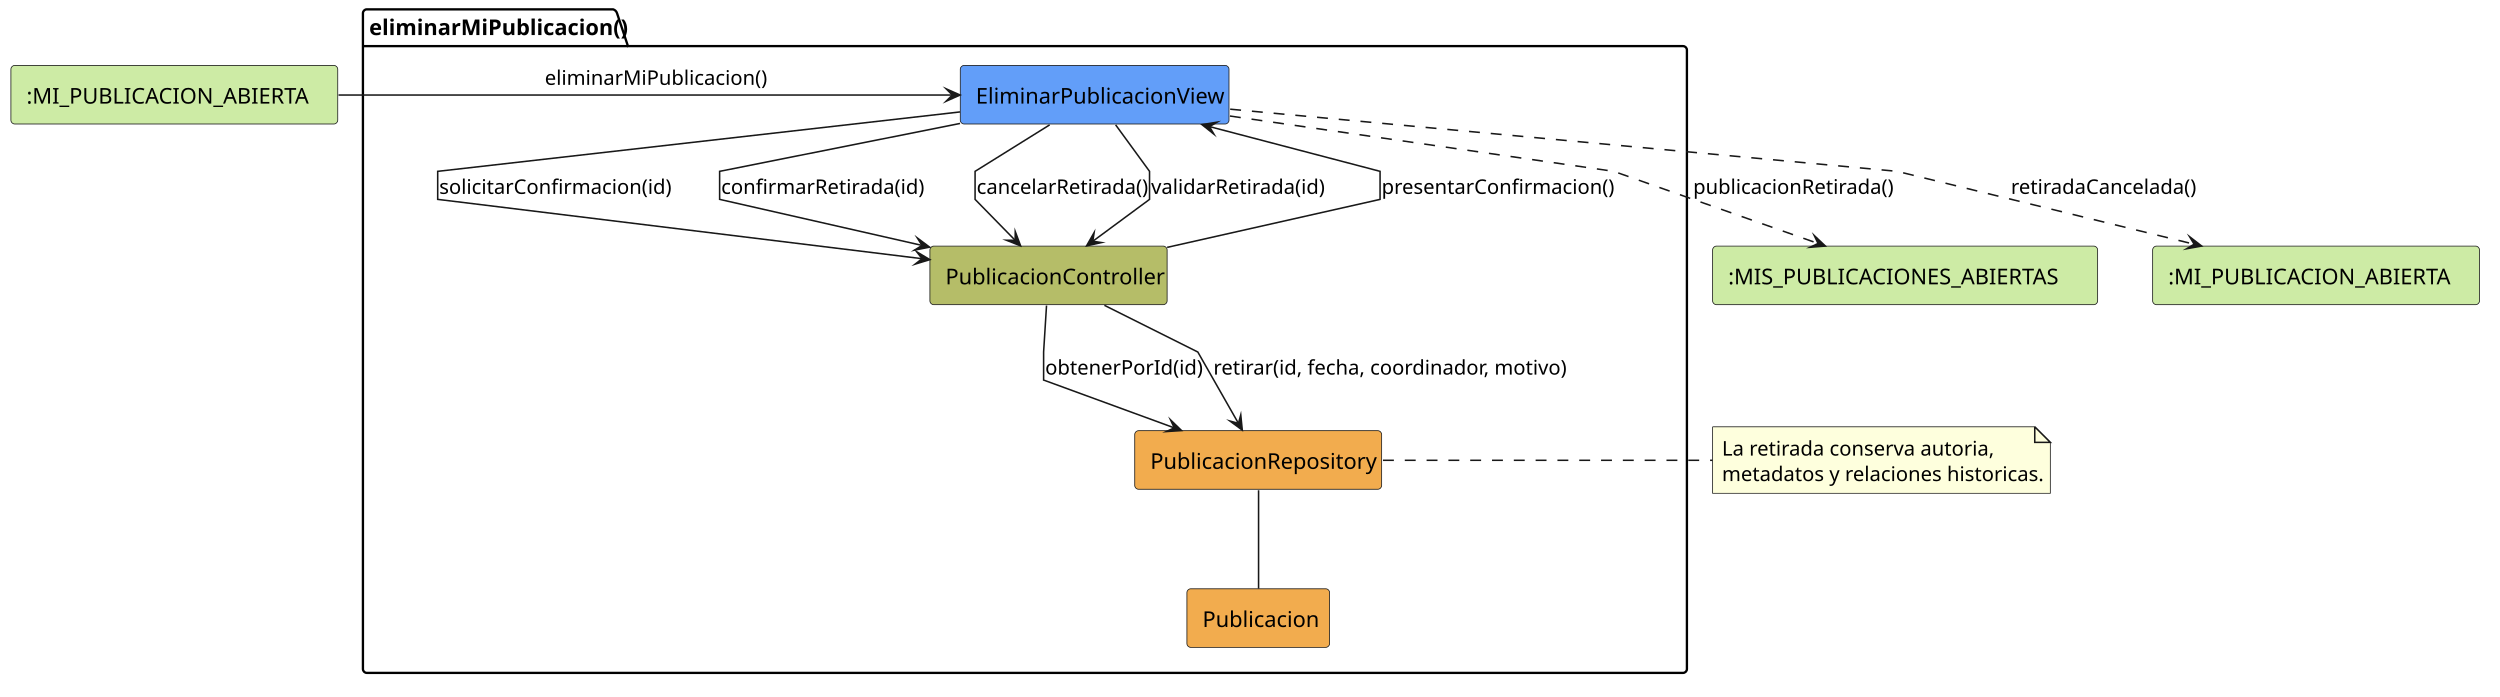
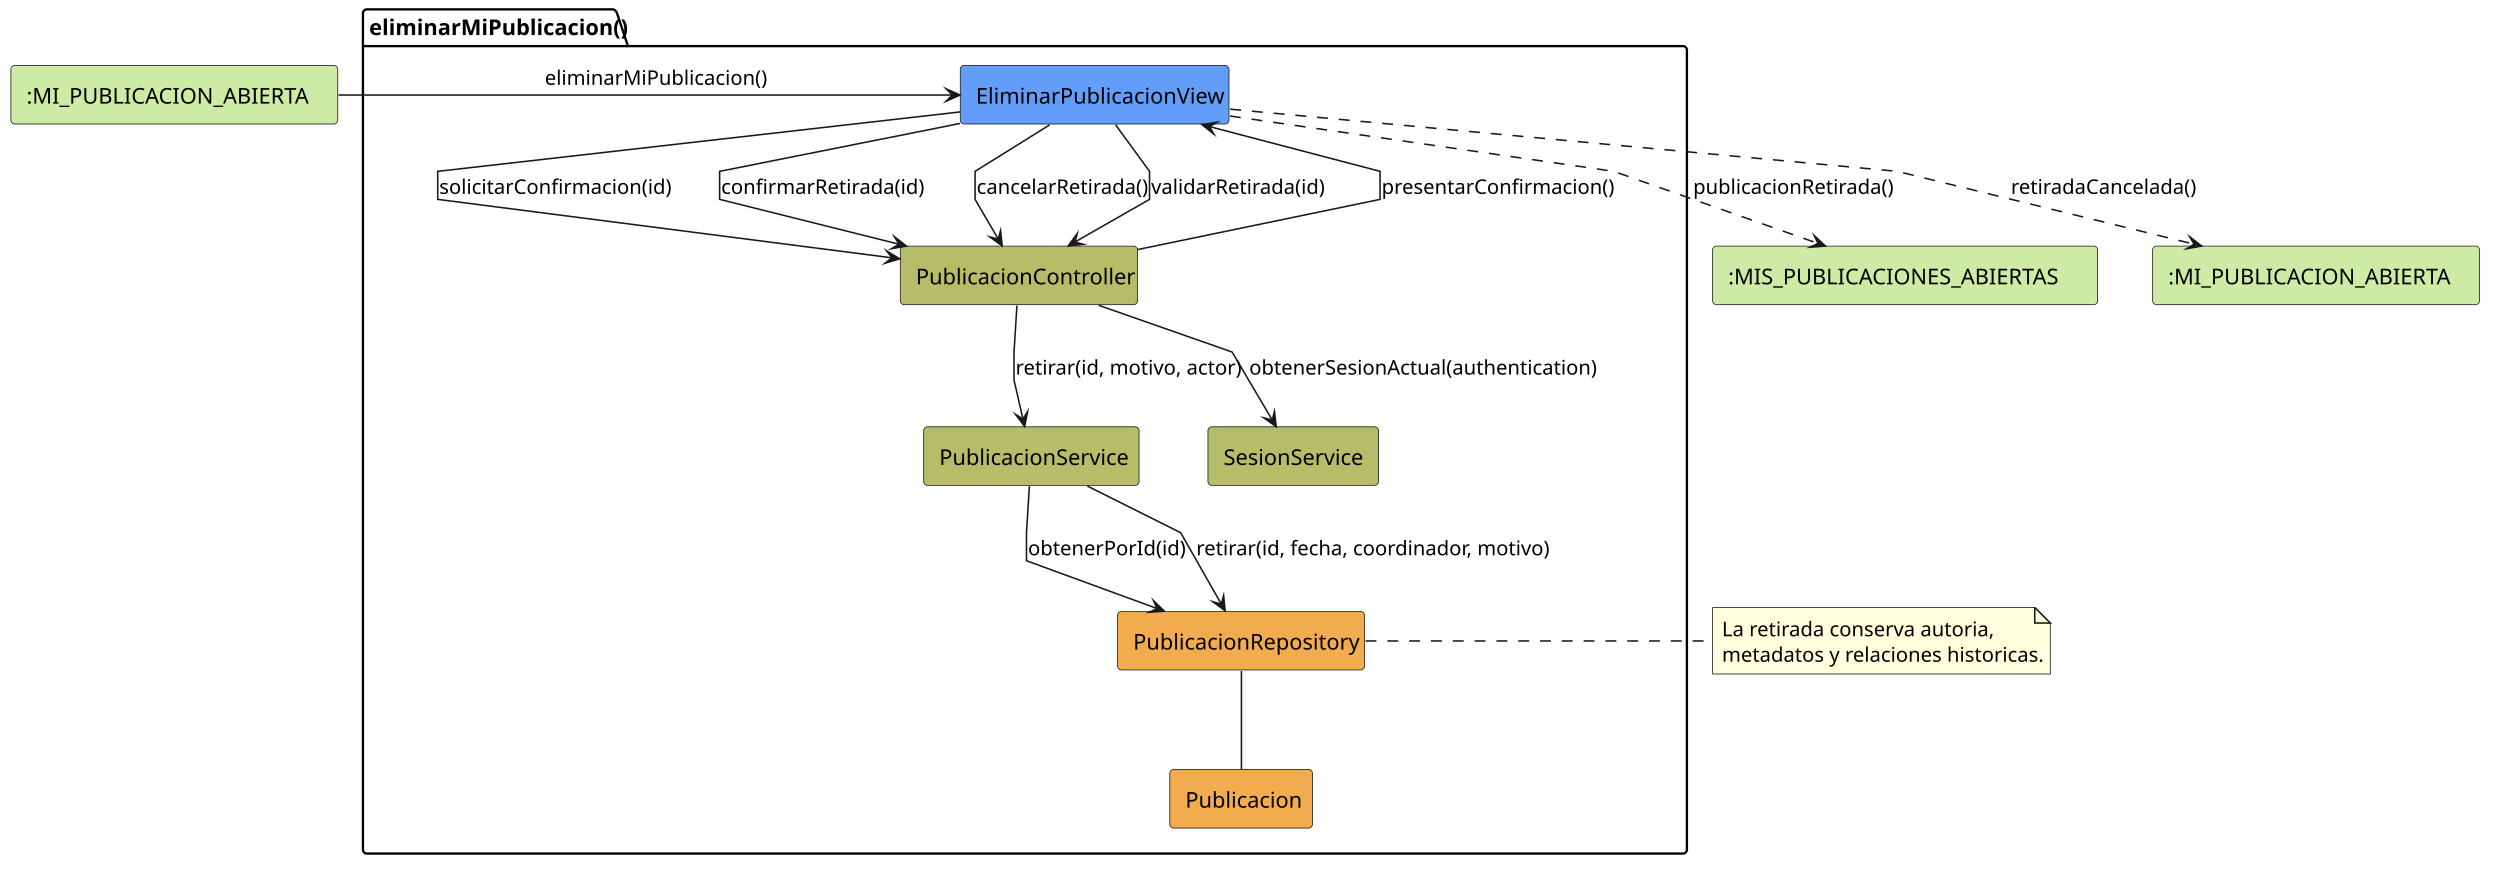
- <svg xmlns="http://www.w3.org/2000/svg" contentStyleType="text/css" data-diagram-type="DESCRIPTION" height="447px" preserveAspectRatio="none" style="width:1605px;height:447px;background:#FFFFFF;" version="1.1" viewBox="0 0 1605 447" width="1605px" zoomAndPan="magnify">
+ <svg xmlns="http://www.w3.org/2000/svg" contentStyleType="text/css" data-diagram-type="DESCRIPTION" height="563px" preserveAspectRatio="none" style="width:1605px;height:563px;background:#FFFFFF;" version="1.1" viewBox="0 0 1605 563" width="1605px" zoomAndPan="magnify">
  <defs />
  <g>
    <g class="cluster" data-qualified-name="eliminarMiPublicacion" data-source-line="4" id="ent0002">
-       <path d="M235.5,6 L393.638,6 A3.75,3.75 0 0 1 396.138,8.5 L403.138,29.609 L1080.5,29.609 A2.5,2.5 0 0 1 1083,32.109 L1083,429.5 A2.5,2.5 0 0 1 1080.5,432 L235.5,432 A2.5,2.5 0 0 1 233,429.5 L233,8.5 A2.5,2.5 0 0 1 235.5,6" fill="none" style="stroke:#000000;stroke-width:1.5;" />
+       <path d="M235.5,6 L393.638,6 A3.75,3.75 0 0 1 396.138,8.5 L403.138,29.609 L1080.5,29.609 A2.5,2.5 0 0 1 1083,32.109 L1083,545.5 A2.5,2.5 0 0 1 1080.5,548 L235.5,548 A2.5,2.5 0 0 1 233,545.5 L233,8.5 A2.5,2.5 0 0 1 235.5,6" fill="none" style="stroke:#000000;stroke-width:1.5;" />
      <line style="stroke:#000000;stroke-width:1.5;" x1="233" x2="403.138" y1="29.609" y2="29.609" />
      <text fill="#000000" font-family="sans-serif" font-size="14" font-weight="700" lengthAdjust="spacing" textLength="157.138" x="237" y="22.533">eliminarMiPublicacion()</text>
    </g>
    <g class="entity" data-qualified-name="eliminarMiPublicacion.EliminarPublicacionView" data-source-line="5" id="ent0003">
      <rect fill="#629EF9" height="37.609" rx="2.5" ry="2.5" style="stroke:#181818;stroke-width:0.5;" width="172.51" x="616.5" y="42" />
      <text fill="#000000" font-family="sans-serif" font-size="14" lengthAdjust="spacing" textLength="152.51" x="626.5" y="66.533">EliminarPublicacionView</text>
    </g>
    <g class="entity" data-qualified-name="eliminarMiPublicacion.PublicacionController" data-source-line="6" id="ent0004">
-       <rect fill="#B5BD68" height="37.609" rx="2.5" ry="2.5" style="stroke:#181818;stroke-width:0.5;" width="152.289" x="597" y="158" />
-       <text fill="#000000" font-family="sans-serif" font-size="14" lengthAdjust="spacing" textLength="132.289" x="607" y="182.533">PublicacionController</text>
+       <rect fill="#B5BD68" height="37.609" rx="2.5" ry="2.5" style="stroke:#181818;stroke-width:0.5;" width="152.289" x="578" y="158" />
+       <text fill="#000000" font-family="sans-serif" font-size="14" lengthAdjust="spacing" textLength="132.289" x="588" y="182.533">PublicacionController</text>
    </g>
-     <g class="entity" data-qualified-name="eliminarMiPublicacion.PublicacionRepository" data-source-line="7" id="ent0005">
-       <rect fill="#F2AC4E" height="37.609" rx="2.5" ry="2.5" style="stroke:#181818;stroke-width:0.5;" width="158.517" x="728.5" y="276.5" />
-       <text fill="#000000" font-family="sans-serif" font-size="14" lengthAdjust="spacing" textLength="138.517" x="738.5" y="301.033">PublicacionRepository</text>
+     <g class="entity" data-qualified-name="eliminarMiPublicacion.PublicacionService" data-source-line="7" id="ent0005">
+       <rect fill="#B5BD68" height="37.609" rx="2.5" ry="2.5" style="stroke:#181818;stroke-width:0.5;" width="138.282" x="593" y="274" />
+       <text fill="#000000" font-family="sans-serif" font-size="14" lengthAdjust="spacing" textLength="118.282" x="603" y="298.533">PublicacionService</text>
    </g>
-     <g class="entity" data-qualified-name="eliminarMiPublicacion.Publicacion" data-source-line="8" id="ent0006">
-       <rect fill="#F2AC4E" height="37.609" rx="2.5" ry="2.5" style="stroke:#181818;stroke-width:0.5;" width="91.6" x="762" y="378" />
-       <text fill="#000000" font-family="sans-serif" font-size="14" lengthAdjust="spacing" textLength="71.6" x="772" y="402.533">Publicacion</text>
+     <g class="entity" data-qualified-name="eliminarMiPublicacion.SesionService" data-source-line="8" id="ent0006">
+       <rect fill="#B5BD68" height="37.609" rx="2.5" ry="2.5" style="stroke:#181818;stroke-width:0.5;" width="109.489" x="775.5" y="274" />
+       <text fill="#000000" font-family="sans-serif" font-size="14" lengthAdjust="spacing" textLength="89.489" x="785.5" y="298.533">SesionService</text>
+     </g>
+     <g class="entity" data-qualified-name="eliminarMiPublicacion.PublicacionRepository" data-source-line="9" id="ent0007">
+       <rect fill="#F2AC4E" height="37.609" rx="2.5" ry="2.5" style="stroke:#181818;stroke-width:0.5;" width="158.517" x="717.5" y="392.5" />
+       <text fill="#000000" font-family="sans-serif" font-size="14" lengthAdjust="spacing" textLength="138.517" x="727.5" y="417.033">PublicacionRepository</text>
+     </g>
+     <g class="entity" data-qualified-name="eliminarMiPublicacion.Publicacion" data-source-line="10" id="ent0008">
+       <rect fill="#F2AC4E" height="37.609" rx="2.5" ry="2.5" style="stroke:#181818;stroke-width:0.5;" width="91.6" x="751" y="494" />
+       <text fill="#000000" font-family="sans-serif" font-size="14" lengthAdjust="spacing" textLength="71.6" x="761" y="518.533">Publicacion</text>
    </g>
    <g class="entity" data-qualified-name="EstadoEntrada" data-source-line="3" id="ent0001">
      <rect fill="#CDEBA5" height="37.609" rx="2.5" ry="2.5" style="stroke:#181818;stroke-width:0.5;" width="209.827" x="7" y="42" />
      <text fill="#000000" font-family="sans-serif" font-size="14" lengthAdjust="spacing" textLength="189.827" x="17" y="66.533">:MI_PUBLICACION_ABIERTA</text>
    </g>
-     <g class="entity" data-qualified-name="EstadoSalidaExitosa" data-source-line="11" id="ent0007">
+     <g class="entity" data-qualified-name="EstadoSalidaExitosa" data-source-line="13" id="ent0009">
      <rect fill="#CDEBA5" height="37.609" rx="2.5" ry="2.5" style="stroke:#181818;stroke-width:0.5;" width="247.179" x="1099.5" y="158" />
      <text fill="#000000" font-family="sans-serif" font-size="14" lengthAdjust="spacing" textLength="227.179" x="1109.5" y="182.533">:MIS_PUBLICACIONES_ABIERTAS</text>
    </g>
-     <g class="entity" data-qualified-name="EstadoSalidaCancelada" data-source-line="12" id="ent0008">
+     <g class="entity" data-qualified-name="EstadoSalidaCancelada" data-source-line="14" id="ent0010">
      <rect fill="#CDEBA5" height="37.609" rx="2.5" ry="2.5" style="stroke:#181818;stroke-width:0.5;" width="209.827" x="1382" y="158" />
      <text fill="#000000" font-family="sans-serif" font-size="14" lengthAdjust="spacing" textLength="189.827" x="1392" y="182.533">:MI_PUBLICACION_ABIERTA</text>
    </g>
-     <g class="entity" data-qualified-name="GMN18" data-source-line="26" id="ent0019">
-       <path d="M1099.5,274 L1099.5,316.703 L1316.312,316.703 L1316.312,284 L1306.312,274 L1099.5,274" fill="#FEFFDD" style="stroke:#181818;stroke-width:0.5;" />
-       <path d="M1306.312,274 L1306.312,284 L1316.312,284 L1306.312,274" fill="#FEFFDD" style="stroke:#181818;stroke-width:1;" />
-       <text fill="#000000" font-family="sans-serif" font-size="13" lengthAdjust="spacing" textLength="165.483" x="1105.5" y="292.495">La retirada conserva autoria,</text>
-       <text fill="#000000" font-family="sans-serif" font-size="13" lengthAdjust="spacing" textLength="195.812" x="1105.5" y="308.847">metadatos y relaciones historicas.</text>
+     <g class="entity" data-qualified-name="GMN22" data-source-line="30" id="ent0023">
+       <path d="M1099.5,390 L1099.5,432.703 L1316.312,432.703 L1316.312,400 L1306.312,390 L1099.5,390" fill="#FEFFDD" style="stroke:#181818;stroke-width:0.5;" />
+       <path d="M1306.312,390 L1306.312,400 L1316.312,400 L1306.312,390" fill="#FEFFDD" style="stroke:#181818;stroke-width:1;" />
+       <text fill="#000000" font-family="sans-serif" font-size="13" lengthAdjust="spacing" textLength="165.483" x="1105.5" y="408.495">La retirada conserva autoria,</text>
+       <text fill="#000000" font-family="sans-serif" font-size="13" lengthAdjust="spacing" textLength="195.812" x="1105.5" y="424.847">metadatos y relaciones historicas.</text>
    </g>
-     <g class="link" data-entity-1="ent0001" data-entity-2="ent0003" data-link-type="dependency" data-source-line="15" id="lnk9">
+     <g class="link" data-entity-1="ent0001" data-entity-2="ent0003" data-link-type="dependency" data-source-line="17" id="lnk11">
      <path d="M217.32,61 C331.15,61 505.43,61 611.39,61" fill="none" id="EstadoEntrada-to-EliminarPublicacionView" style="stroke:#181818;stroke-width:1;" />
      <polygon fill="#181818" points="616.39,61,607.39,57,611.39,61,607.39,65,616.39,61" style="stroke:#181818;stroke-width:1;stroke-linejoin:miter;stroke-miterlimit:10;" />
      <text fill="#000000" font-family="sans-serif" font-size="13" lengthAdjust="spacing" textLength="134.374" x="349.75" y="54.495">eliminarMiPublicacion()</text>
    </g>
-     <g class="link" data-entity-1="ent0003" data-entity-2="ent0004" data-link-type="dependency" data-source-line="17" id="lnk10">
-       <path d="M616.33,71.86 C492.83,85.91 281,110 281,110 C281,110 281,128 281,128 C281,128 477.997,152.122 591.987,166.082" fill="none" id="EliminarPublicacionView-to-PublicacionController" style="stroke:#181818;stroke-width:1;" />
-       <polygon fill="#181818" points="596.95,166.69,588.503,161.626,591.987,166.082,587.53,169.566,596.95,166.69" style="stroke:#181818;stroke-width:1;stroke-linejoin:miter;stroke-miterlimit:10;" />
+     <g class="link" data-entity-1="ent0003" data-entity-2="ent0004" data-link-type="dependency" data-source-line="19" id="lnk12">
+       <path d="M616.33,71.86 C492.83,85.91 281,110 281,110 C281,110 281,128 281,128 C281,128 463.531,151.492 572.661,165.532" fill="none" id="EliminarPublicacionView-to-PublicacionController" style="stroke:#181818;stroke-width:1;" />
+       <polygon fill="#181818" points="577.62,166.17,569.204,161.054,572.661,165.532,568.183,168.989,577.62,166.17" style="stroke:#181818;stroke-width:1;stroke-linejoin:miter;stroke-miterlimit:10;" />
      <text fill="#000000" font-family="sans-serif" font-size="13" lengthAdjust="spacing" textLength="139.426" x="282" y="124.495">solicitarConfirmacion(id)</text>
    </g>
-     <g class="link" data-entity-1="ent0004" data-entity-2="ent0003" data-link-type="dependency" data-source-line="18" id="lnk11">
-       <path d="M749.3,158.81 C810.41,145.03 886,128 886,128 C886,128 886,110 886,110 C886,110 828.426,94.898 776.496,81.278" fill="none" id="PublicacionController-to-EliminarPublicacionView" style="stroke:#181818;stroke-width:1;" />
+     <g class="link" data-entity-1="ent0004" data-entity-2="ent0003" data-link-type="dependency" data-source-line="20" id="lnk13">
+       <path d="M730.29,160.22 C797.91,146.23 886,128 886,128 C886,128 886,110 886,110 C886,110 828.426,94.898 776.496,81.278" fill="none" id="PublicacionController-to-EliminarPublicacionView" style="stroke:#181818;stroke-width:1;" />
      <polygon fill="#181818" points="771.66,80.01,779.351,86.162,776.496,81.278,781.38,78.424,771.66,80.01" style="stroke:#181818;stroke-width:1;stroke-linejoin:miter;stroke-miterlimit:10;" />
      <text fill="#000000" font-family="sans-serif" font-size="13" lengthAdjust="spacing" textLength="140.163" x="887" y="124.495">presentarConfirmacion()</text>
    </g>
-     <g class="link" data-entity-1="ent0003" data-entity-2="ent0004" data-link-type="dependency" data-source-line="19" id="lnk12">
-       <path d="M616.33,79.26 C547.24,93.02 462,110 462,110 C462,110 462,128 462,128 C462,128 531.515,143.811 591.945,157.561" fill="none" id="EliminarPublicacionView-to-PublicacionController-1" style="stroke:#181818;stroke-width:1;" />
-       <polygon fill="#181818" points="596.82,158.67,588.932,152.773,591.945,157.561,587.157,160.573,596.82,158.67" style="stroke:#181818;stroke-width:1;stroke-linejoin:miter;stroke-miterlimit:10;" />
+     <g class="link" data-entity-1="ent0003" data-entity-2="ent0004" data-link-type="dependency" data-source-line="21" id="lnk14">
+       <path d="M616.33,79.26 C547.24,93.02 462,110 462,110 C462,110 462,128 462,128 C462,128 522.629,143.157 577.109,156.777" fill="none" id="EliminarPublicacionView-to-PublicacionController-1" style="stroke:#181818;stroke-width:1;" />
+       <polygon fill="#181818" points="581.96,157.99,574.199,151.927,577.109,156.777,572.259,159.688,581.96,157.99" style="stroke:#181818;stroke-width:1;stroke-linejoin:miter;stroke-miterlimit:10;" />
      <text fill="#000000" font-family="sans-serif" font-size="13" lengthAdjust="spacing" textLength="122.091" x="463" y="124.495">confirmarRetirada(id)</text>
    </g>
-     <g class="link" data-entity-1="ent0003" data-entity-2="ent0004" data-link-type="dependency" data-source-line="20" id="lnk13">
-       <path d="M673.89,80.15 C652.08,93.74 626,110 626,110 C626,110 626,128 626,128 C626,128 638.422,140.688 651.731,154.278" fill="none" id="EliminarPublicacionView-to-PublicacionController-2" style="stroke:#181818;stroke-width:1;" />
-       <polygon fill="#181818" points="655.23,157.85,651.79,148.621,651.731,154.278,646.075,154.219,655.23,157.85" style="stroke:#181818;stroke-width:1;stroke-linejoin:miter;stroke-miterlimit:10;" />
+     <g class="link" data-entity-1="ent0003" data-entity-2="ent0004" data-link-type="dependency" data-source-line="22" id="lnk15">
+       <path d="M673.89,80.15 C652.08,93.74 626,110 626,110 C626,110 626,128 626,128 C626,128 632.972,139.94 640.892,153.53" fill="none" id="EliminarPublicacionView-to-PublicacionController-2" style="stroke:#181818;stroke-width:1;" />
+       <polygon fill="#181818" points="643.41,157.85,642.334,148.06,640.892,153.53,635.422,152.088,643.41,157.85" style="stroke:#181818;stroke-width:1;stroke-linejoin:miter;stroke-miterlimit:10;" />
      <text fill="#000000" font-family="sans-serif" font-size="13" lengthAdjust="spacing" textLength="106.933" x="627" y="124.495">cancelarRetirada()</text>
    </g>
-     <g class="link" data-entity-1="ent0003" data-entity-2="ent0004" data-link-type="dependency" data-source-line="21" id="lnk14">
-       <path d="M716.23,80.15 C726.14,93.74 738,110 738,110 C738,110 738,128 738,128 C738,128 720.003,141.291 701.593,154.881" fill="none" id="EliminarPublicacionView-to-PublicacionController-3" style="stroke:#181818;stroke-width:1;" />
-       <polygon fill="#181818" points="697.57,157.85,707.187,155.723,701.593,154.881,702.435,149.287,697.57,157.85" style="stroke:#181818;stroke-width:1;stroke-linejoin:miter;stroke-miterlimit:10;" />
+     <g class="link" data-entity-1="ent0003" data-entity-2="ent0004" data-link-type="dependency" data-source-line="23" id="lnk16">
+       <path d="M716.23,80.15 C726.14,93.74 738,110 738,110 C738,110 738,128 738,128 C738,128 713.881,141.779 690.101,155.369" fill="none" id="EliminarPublicacionView-to-PublicacionController-3" style="stroke:#181818;stroke-width:1;" />
+       <polygon fill="#181818" points="685.76,157.85,695.559,156.857,690.101,155.369,691.589,149.911,685.76,157.85" style="stroke:#181818;stroke-width:1;stroke-linejoin:miter;stroke-miterlimit:10;" />
      <text fill="#000000" font-family="sans-serif" font-size="13" lengthAdjust="spacing" textLength="106.209" x="739" y="124.495">validarRetirada(id)</text>
    </g>
-     <g class="link" data-entity-1="ent0004" data-entity-2="ent0005" data-link-type="dependency" data-source-line="22" id="lnk15">
-       <path d="M671.87,196.15 C671.02,209.74 670,226 670,226 C670,226 670,244 670,244 C670,244 714.274,260.202 753.875,274.692" fill="none" id="PublicacionController-to-PublicacionRepository" style="stroke:#181818;stroke-width:1;" />
-       <polygon fill="#181818" points="758.57,276.41,751.493,269.561,753.875,274.692,748.744,277.074,758.57,276.41" style="stroke:#181818;stroke-width:1;stroke-linejoin:miter;stroke-miterlimit:10;" />
-       <text fill="#000000" font-family="sans-serif" font-size="13" lengthAdjust="spacing" textLength="93.939" x="671" y="240.495">obtenerPorId(id)</text>
+     <g class="link" data-entity-1="ent0004" data-entity-2="ent0006" data-link-type="dependency" data-source-line="24" id="lnk17">
+       <path d="M705.4,196.01 C744.28,209.63 791,226 791,226 C791,226 805.258,250.114 816.798,269.664" fill="none" id="PublicacionController-to-SesionService" style="stroke:#181818;stroke-width:1;" />
+       <polygon fill="#181818" points="819.34,273.97,818.21,264.186,816.798,269.664,811.32,268.253,819.34,273.97" style="stroke:#181818;stroke-width:1;stroke-linejoin:miter;stroke-miterlimit:10;" />
+       <text fill="#000000" font-family="sans-serif" font-size="13" lengthAdjust="spacing" textLength="209.581" x="802" y="240.495">obtenerSesionActual(authentication)</text>
    </g>
-     <g class="link" data-entity-1="ent0004" data-entity-2="ent0005" data-link-type="dependency" data-source-line="23" id="lnk16">
-       <path d="M709.02,196.01 C736.26,209.63 769,226 769,226 C769,226 783.527,251.505 795.077,271.795" fill="none" id="PublicacionController-to-PublicacionRepository-1" style="stroke:#181818;stroke-width:1;" />
-       <polygon fill="#181818" points="797.55,276.14,796.574,266.34,795.077,271.795,789.621,270.297,797.55,276.14" style="stroke:#181818;stroke-width:1;stroke-linejoin:miter;stroke-miterlimit:10;" />
-       <text fill="#000000" font-family="sans-serif" font-size="13" lengthAdjust="spacing" textLength="213.142" x="779" y="240.495">retirar(id, fecha, coordinador, motivo)</text>
+     <g class="link" data-entity-1="ent0004" data-entity-2="ent0005" data-link-type="dependency" data-source-line="25" id="lnk18">
+       <path d="M652.87,196.15 C652.02,209.74 651,226 651,226 C651,226 651,244 651,244 C651,244 653.615,255.386 656.725,268.976" fill="none" id="PublicacionController-to-PublicacionService" style="stroke:#181818;stroke-width:1;" />
+       <polygon fill="#181818" points="657.84,273.85,659.731,264.185,656.725,268.976,651.933,265.969,657.84,273.85" style="stroke:#181818;stroke-width:1;stroke-linejoin:miter;stroke-miterlimit:10;" />
+       <text fill="#000000" font-family="sans-serif" font-size="13" lengthAdjust="spacing" textLength="134.361" x="652" y="240.495">retirar(id, motivo, actor)</text>
    </g>
-     <g class="link" data-entity-1="ent0005" data-entity-2="ent0006" data-link-type="association" data-source-line="24" id="lnk17">
-       <path d="M808,314.75 C808,332.7 808,359.95 808,377.87" fill="none" id="PublicacionRepository-Publicacion" style="stroke:#181818;stroke-width:1;" />
+     <g class="link" data-entity-1="ent0005" data-entity-2="ent0007" data-link-type="dependency" data-source-line="26" id="lnk19">
+       <path d="M660.87,312.15 C660.02,325.74 659,342 659,342 C659,342 659,360 659,360 C659,360 703.274,376.202 742.875,390.692" fill="none" id="PublicacionService-to-PublicacionRepository" style="stroke:#181818;stroke-width:1;" />
+       <polygon fill="#181818" points="747.57,392.41,740.493,385.561,742.875,390.692,737.744,393.074,747.57,392.41" style="stroke:#181818;stroke-width:1;stroke-linejoin:miter;stroke-miterlimit:10;" />
+       <text fill="#000000" font-family="sans-serif" font-size="13" lengthAdjust="spacing" textLength="93.939" x="660" y="356.495">obtenerPorId(id)</text>
    </g>
-     <g class="link" data-entity-1="ent0005" data-entity-2="ent0019" data-link-type="association" data-source-line="26" id="lnk20">
-       <path d="M887.87,295.5 C916.27,295.5 941.33,295.5 941.33,295.5 C941.33,295.5 1074.67,295.5 1074.67,295.5 C1074.67,295.5 1084.78,295.5 1099.43,295.5" fill="none" id="PublicacionRepository-GMN18" style="stroke:#181818;stroke-width:1;stroke-dasharray:7,7;" />
+     <g class="link" data-entity-1="ent0005" data-entity-2="ent0007" data-link-type="dependency" data-source-line="27" id="lnk20">
+       <path d="M698.02,312.01 C725.26,325.63 758,342 758,342 C758,342 772.527,367.505 784.077,387.795" fill="none" id="PublicacionService-to-PublicacionRepository-1" style="stroke:#181818;stroke-width:1;" />
+       <polygon fill="#181818" points="786.55,392.14,785.574,382.34,784.077,387.795,778.621,386.297,786.55,392.14" style="stroke:#181818;stroke-width:1;stroke-linejoin:miter;stroke-miterlimit:10;" />
+       <text fill="#000000" font-family="sans-serif" font-size="13" lengthAdjust="spacing" textLength="213.142" x="768" y="356.495">retirar(id, fecha, coordinador, motivo)</text>
    </g>
-     <g class="link" data-entity-1="ent0003" data-entity-2="ent0007" data-link-type="dependency" data-source-line="29" id="lnk21">
+     <g class="link" data-entity-1="ent0007" data-entity-2="ent0008" data-link-type="association" data-source-line="28" id="lnk21">
+       <path d="M797,430.75 C797,448.7 797,475.95 797,493.87" fill="none" id="PublicacionRepository-Publicacion" style="stroke:#181818;stroke-width:1;" />
+     </g>
+     <g class="link" data-entity-1="ent0007" data-entity-2="ent0023" data-link-type="association" data-source-line="30" id="lnk24">
+       <path d="M876.69,411.5 C906.83,411.5 934,411.5 934,411.5 C934,411.5 1071,411.5 1071,411.5 C1071,411.5 1082.76,411.5 1099.39,411.5" fill="none" id="PublicacionRepository-GMN22" style="stroke:#181818;stroke-width:1;stroke-dasharray:7,7;" />
+     </g>
+     <g class="link" data-entity-1="ent0003" data-entity-2="ent0009" data-link-type="dependency" data-source-line="33" id="lnk25">
      <path d="M789.62,74.49 C888.29,88.71 1036,110 1036,110 C1036,110 1111.815,136.755 1167.185,156.305" fill="none" id="EliminarPublicacionView-to-EstadoSalidaExitosa" style="stroke:#181818;stroke-width:1;stroke-dasharray:7,7;" />
      <polygon fill="#181818" points="1171.9,157.97,1164.745,151.202,1167.185,156.305,1162.082,158.745,1171.9,157.97" style="stroke:#181818;stroke-width:1;stroke-linejoin:miter;stroke-miterlimit:10;" />
      <text fill="#000000" font-family="sans-serif" font-size="13" lengthAdjust="spacing" textLength="122.84" x="1087" y="124.495">publicacionRetirada()</text>
    </g>
-     <g class="link" data-entity-1="ent0003" data-entity-2="ent0008" data-link-type="dependency" data-source-line="30" id="lnk22">
+     <g class="link" data-entity-1="ent0003" data-entity-2="ent0010" data-link-type="dependency" data-source-line="34" id="lnk26">
      <path d="M789.78,70.09 C936.55,83.77 1218,110 1218,110 C1218,110 1328.994,137.228 1408.634,156.778" fill="none" id="EliminarPublicacionView-to-EstadoSalidaCancelada" style="stroke:#181818;stroke-width:1;stroke-dasharray:7,7;" />
      <polygon fill="#181818" points="1413.49,157.97,1405.703,151.94,1408.634,156.778,1403.796,159.709,1413.49,157.97" style="stroke:#181818;stroke-width:1;stroke-linejoin:miter;stroke-miterlimit:10;" />
      <text fill="#000000" font-family="sans-serif" font-size="13" lengthAdjust="spacing" textLength="114.893" x="1291" y="124.495">retiradaCancelada()</text>
    </g>
  </g>
</svg>
